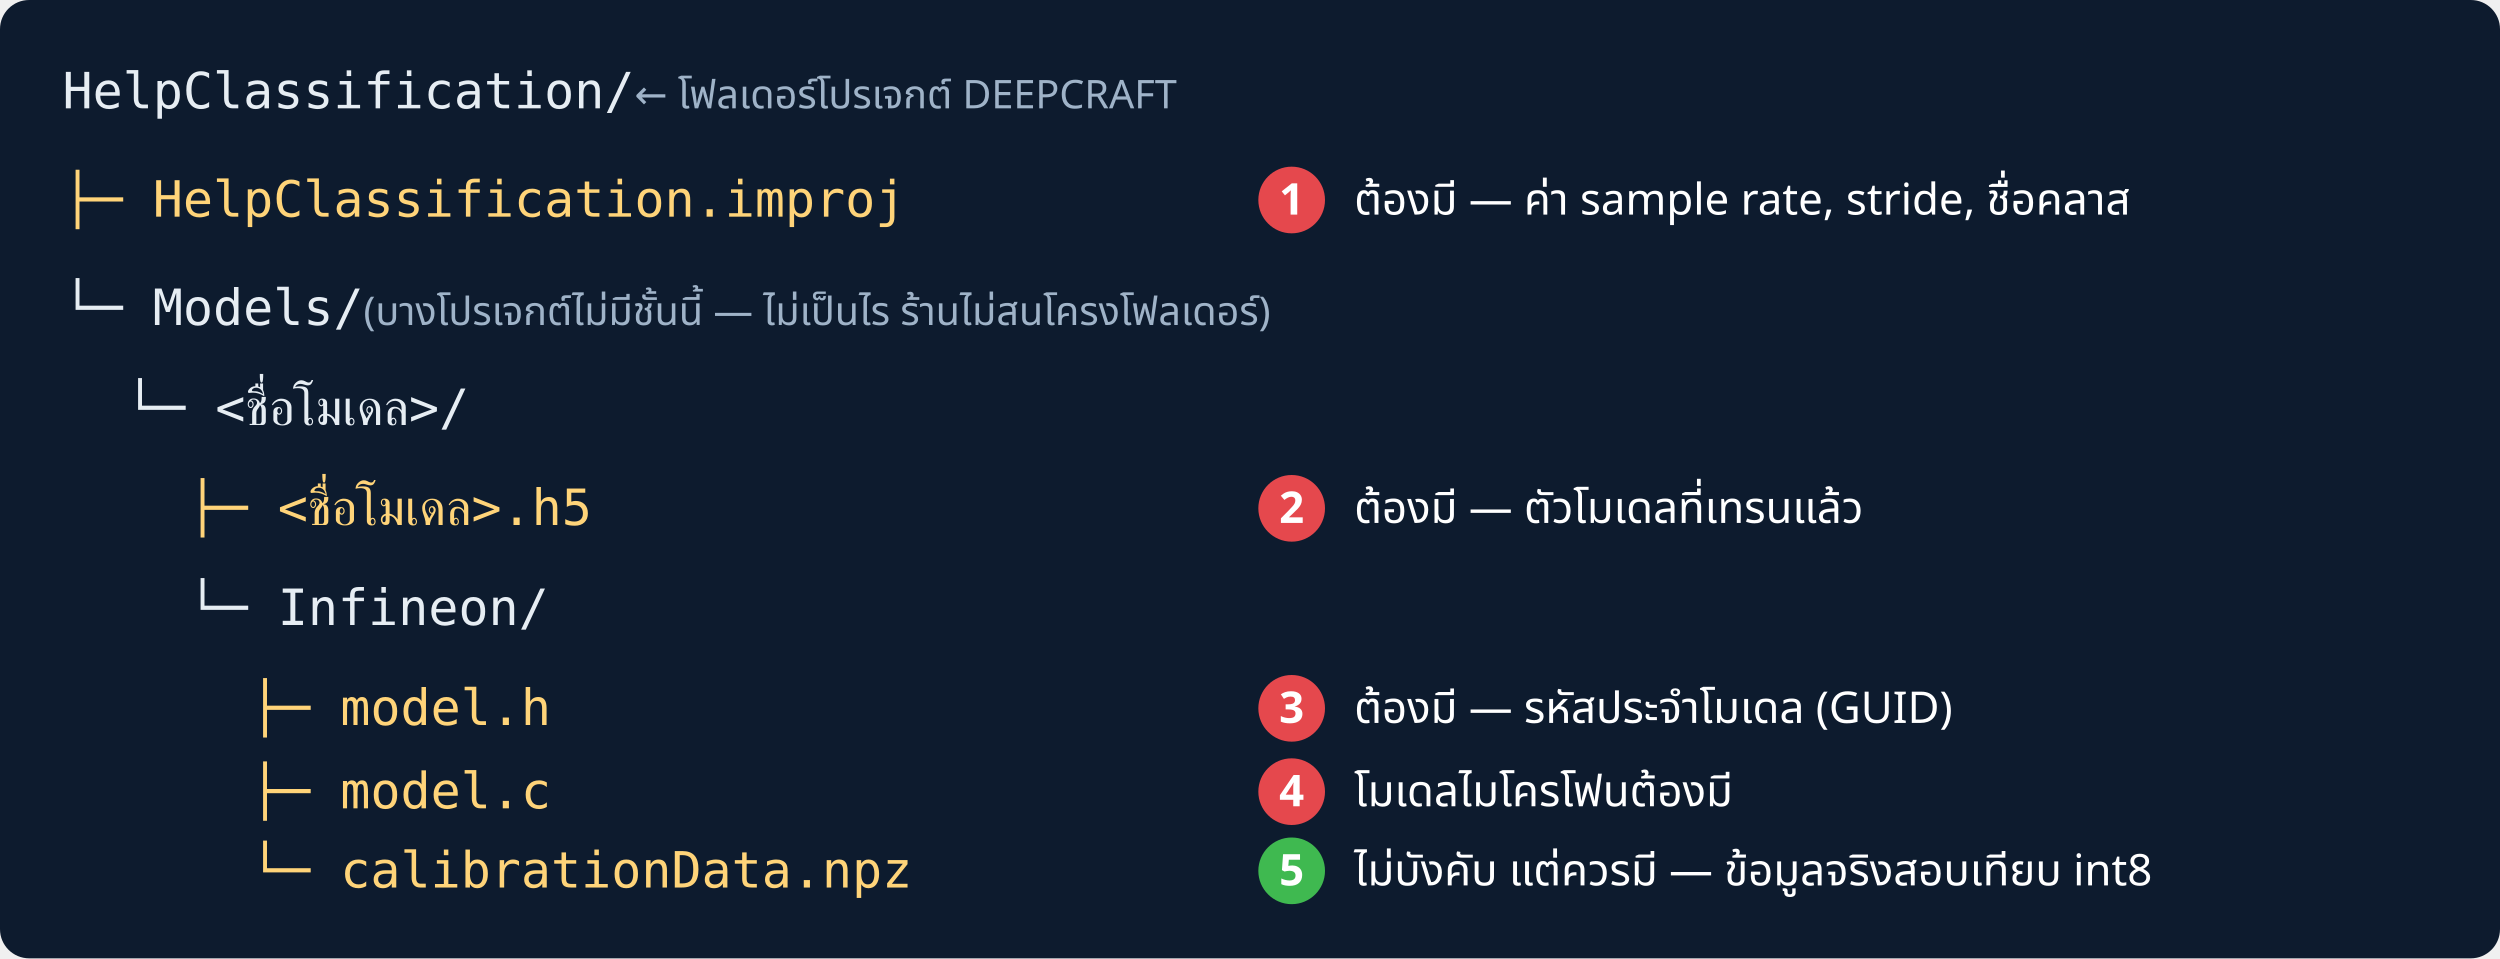
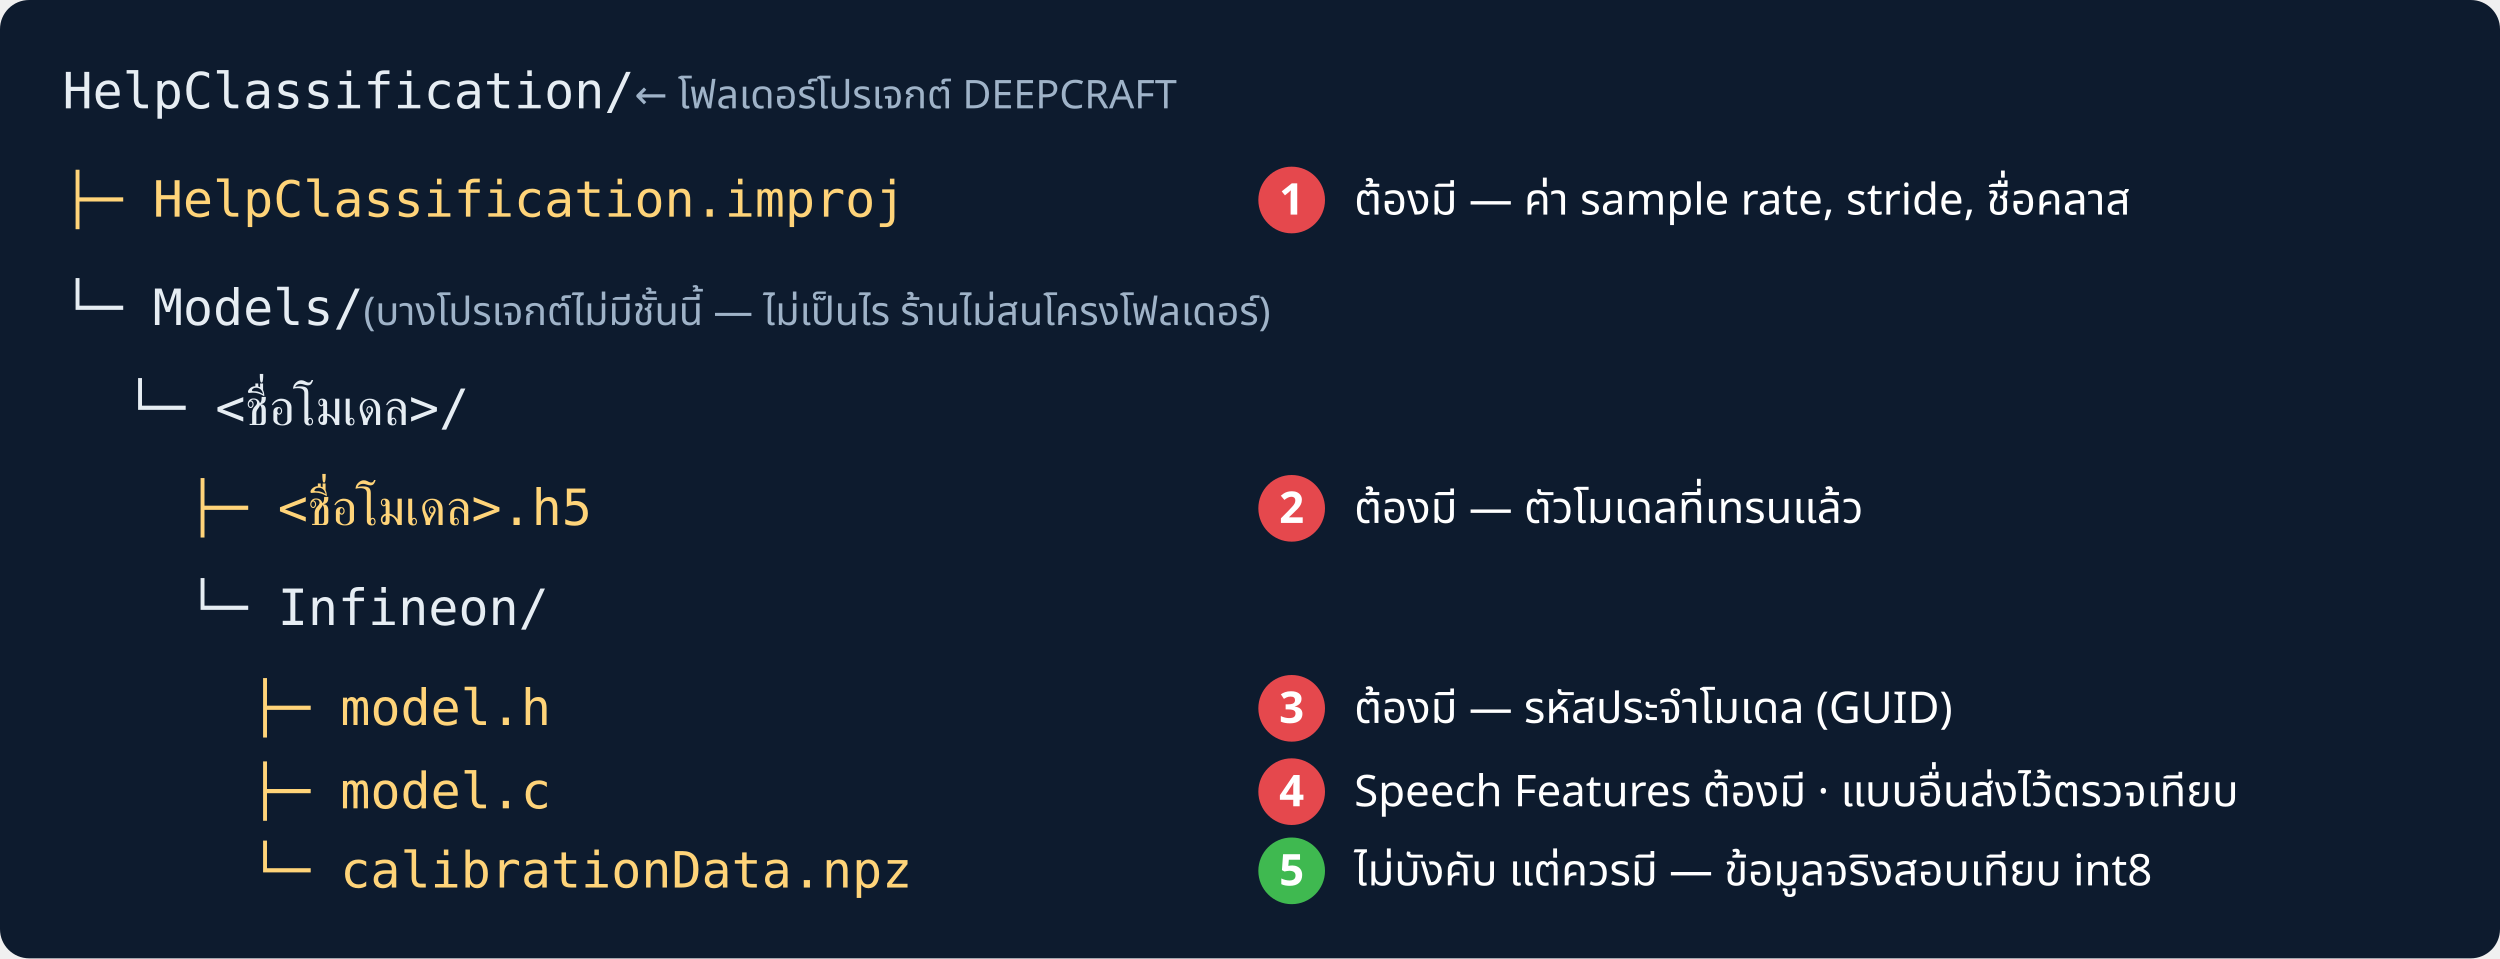
<svg xmlns="http://www.w3.org/2000/svg" viewBox="0 0 1200 460" width="1200" height="460" font-family="'Noto Sans Thai','Noto Sans',Segoe UI,sans-serif">
  <rect width="1200" height="460" rx="14" fill="#0d1b2e" />
  <g font-size="24" fill="#e6edf3" font-family="ui-monospace,Menlo,Consolas,monospace">
    <text x="30" y="52">HelpClassification/<tspan fill="#9fb3c8" font-family="'Noto Sans Thai',sans-serif" font-size="19">   ← โฟลเดอร์โปรเจกต์ DEEPCRAFT</tspan>
    </text>
    <text x="30" y="104" fill="#ffd479">├─ HelpClassification.improj</text>
    <text x="30" y="156">└─ Models/<tspan fill="#9fb3c8" font-family="'Noto Sans Thai',sans-serif" font-size="19">   (บางโปรเจกต์ไม่มีชั้นนี้ — ไม่เป็นไร ร้านไม่สนโครงโฟลเดอร์)</tspan>
    </text>
    <text x="60" y="204">└─ &lt;ชื่อโมเดล&gt;/</text>
    <text x="90" y="252" fill="#ffd479">├─ &lt;ชื่อโมเดล&gt;.h5</text>
    <text x="90" y="300">└─ Infineon/</text>
    <text x="120" y="348" fill="#ffd479">├─ model.h</text>
    <text x="120" y="388" fill="#ffd479">├─ model.c</text>
    <text x="120" y="426" fill="#ffd479">└─ calibrationData.npz</text>
  </g>
  <g font-size="21" fill="#fff" font-family="'Noto Sans Thai','Noto Sans',sans-serif">
    <g>
      <circle cx="620" cy="96" r="16" fill="#e5484d" />
      <text x="620" y="103" text-anchor="middle" font-weight="700">1</text>
      <text x="650" y="103">ต้องมี — ค่า sample rate, stride, ชื่อคลาส</text>
    </g>
    <g>
      <circle cx="620" cy="244" r="16" fill="#e5484d" />
      <text x="620" y="251" text-anchor="middle" font-weight="700">2</text>
      <text x="650" y="251">ต้องมี — ตัวโมเดลที่เทรนแล้ว</text>
    </g>
    <g>
      <circle cx="620" cy="340" r="16" fill="#e5484d" />
      <text x="620" y="347" text-anchor="middle" font-weight="700">3</text>
      <text x="650" y="347">ต้องมี — รหัสประจำโมเดล (GUID)</text>
    </g>
    <g>
      <circle cx="620" cy="380" r="16" fill="#e5484d" />
      <text x="620" y="387" text-anchor="middle" font-weight="700">4</text>
-       <text x="650" y="387">โมเดลไมโครโฟนต้องมี</text>
+       <text x="650" y="387">Speech Features ต้องมี · แบบอื่นส่งไว้ตรวจเทียบ</text>
    </g>
    <g>
      <circle cx="620" cy="418" r="16" fill="#3fb950" />
      <text x="620" y="425" text-anchor="middle" font-weight="700">5</text>
      <text x="650" y="425">ไม่บังคับ แต่ควรมี — ข้อมูลจริงสอบเทียบ int8</text>
    </g>
  </g>
</svg>
